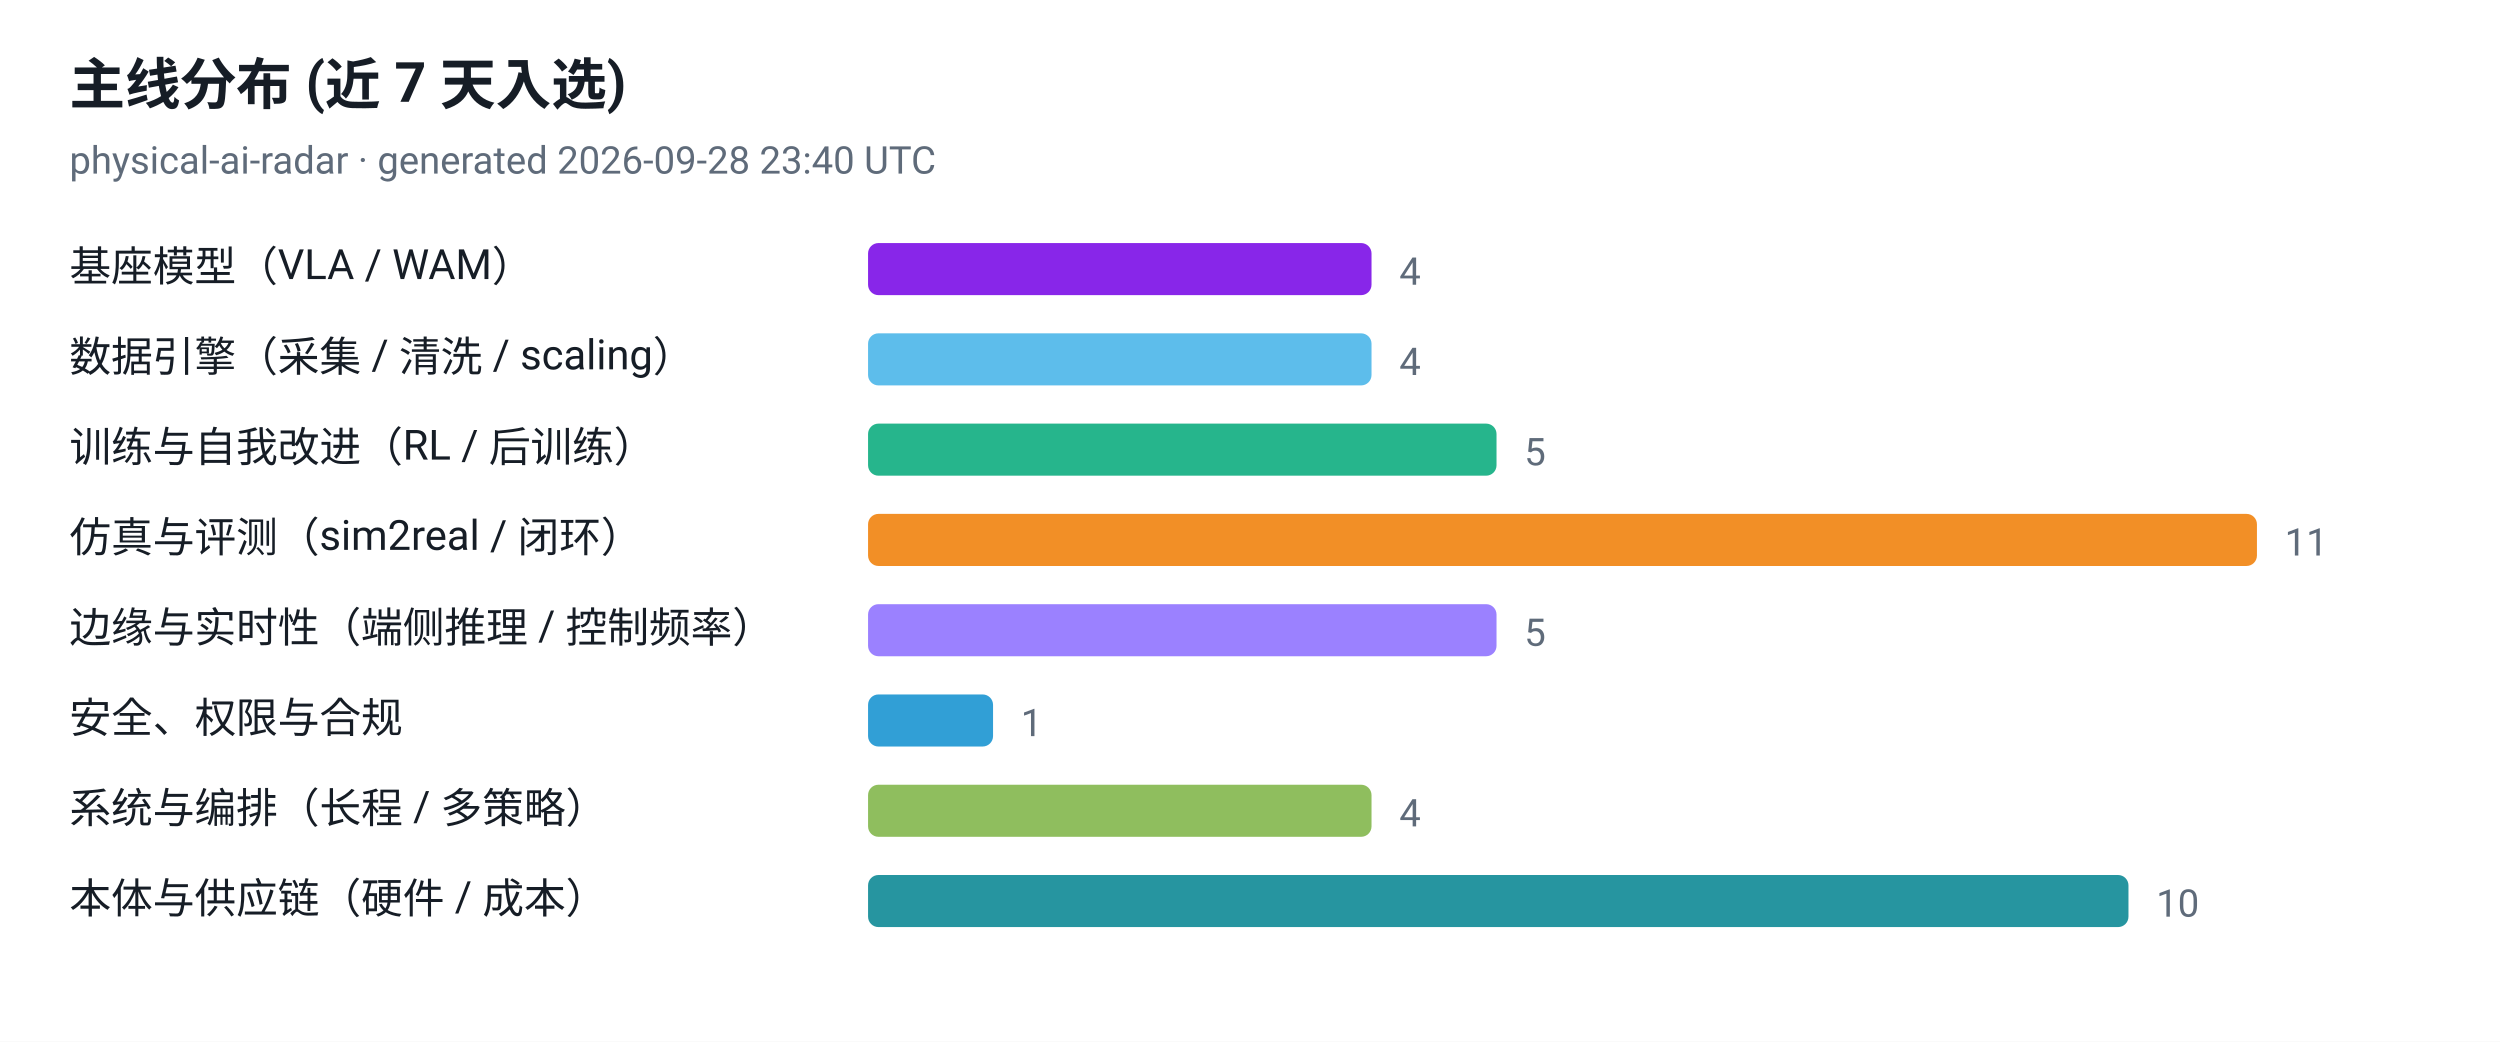
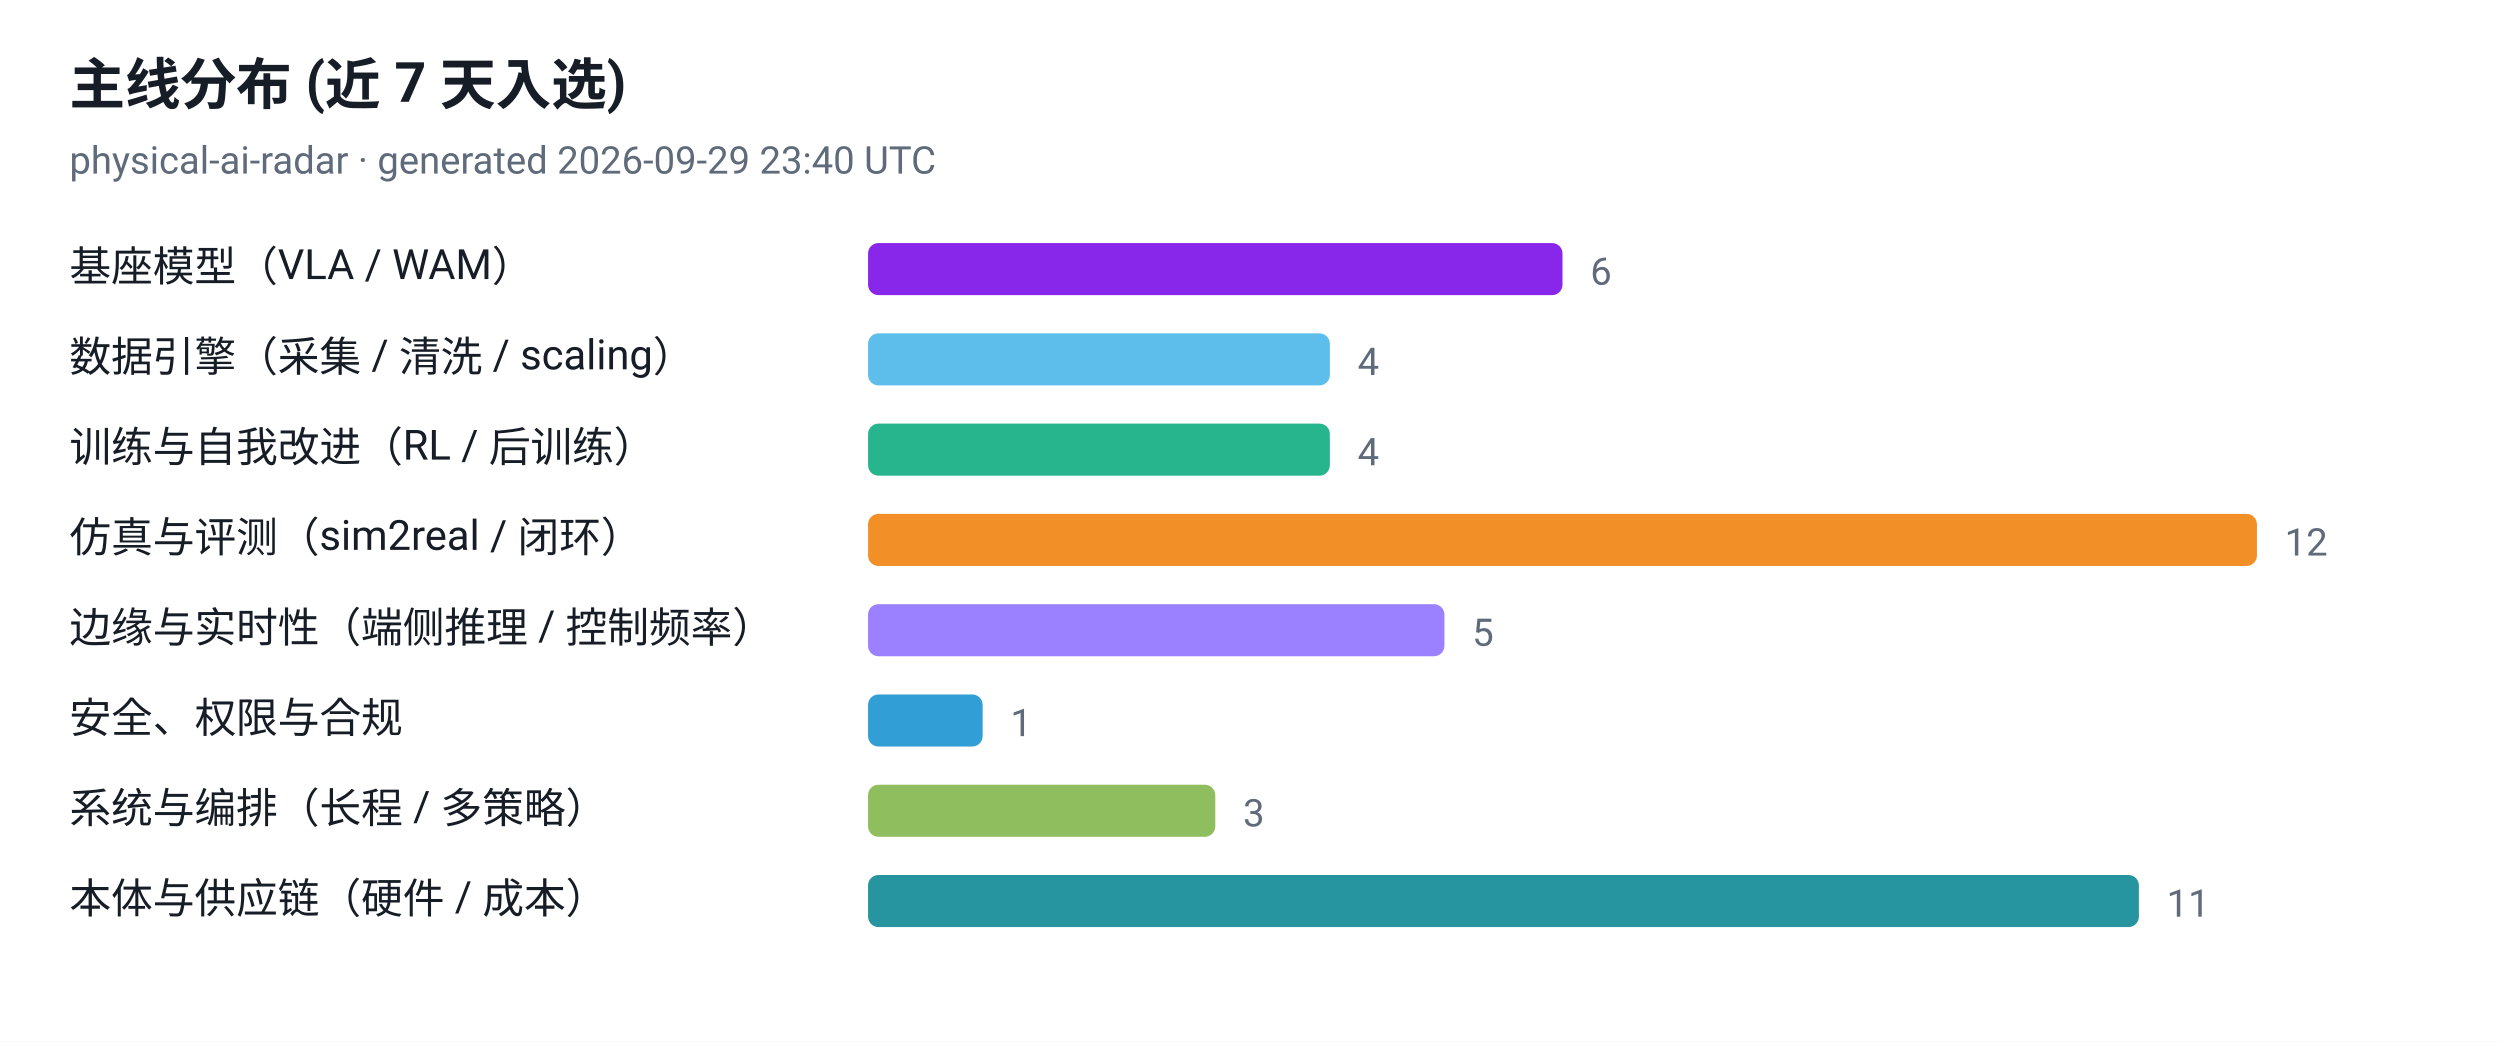
<svg xmlns="http://www.w3.org/2000/svg" viewBox="0 0 720 300" width="720" height="300" role="img" aria-label="主线分布 (近 7 天入选)">
  <style>
  .plate { fill: #ffffff }
  .ink { fill: #161d26 }
  .muted { fill: #5f6b7a }
  .grid { stroke: #e3e9ef }
  @media (prefers-color-scheme: dark) {
    .plate { fill: #0d1117 }
    .ink { fill: #e6edf3 }
    .muted { fill: #8b949e }
    .grid { stroke: #30363d }
  }
</style>
  <rect class="plate" width="720" height="300" />
  <text x="20" y="30" font-family="ui-sans-serif, -apple-system, 'Segoe UI', Roboto, Helvetica, Arial, sans-serif" font-size="16" font-weight="700" class="ink">主线分布 (近 7 天入选)</text>
-   <text x="20" y="50" font-family="ui-sans-serif, -apple-system, 'Segoe UI', Roboto, Helvetica, Arial, sans-serif" font-size="11" class="muted">physical-ai-radar · generated 2026-09-28 23:40 UTC</text>
+   <text x="20" y="50" font-family="ui-sans-serif, -apple-system, 'Segoe UI', Roboto, Helvetica, Arial, sans-serif" font-size="11" class="muted">physical-ai-radar · generated 2026-09-29 23:40 UTC</text>
  <text x="20" y="81" font-family="ui-sans-serif, -apple-system, 'Segoe UI', Roboto, Helvetica, Arial, sans-serif" font-size="12" class="ink">基座模型（VLA / WAM）</text>
-   <rect x="250" y="70" width="145" height="15" rx="3" fill="#7300e5" fill-opacity="0.85" />
-   <text x="403" y="82" font-family="ui-sans-serif, -apple-system, 'Segoe UI', Roboto, Helvetica, Arial, sans-serif" font-size="11" class="muted">4</text>
+   <rect x="250" y="70" width="200" height="15" rx="3" fill="#7300e5" fill-opacity="0.85" />
+   <text x="458" y="82" font-family="ui-sans-serif, -apple-system, 'Segoe UI', Roboto, Helvetica, Arial, sans-serif" font-size="11" class="muted">6</text>
  <text x="20" y="107" font-family="ui-sans-serif, -apple-system, 'Segoe UI', Roboto, Helvetica, Arial, sans-serif" font-size="12" class="ink">数据引擎（采集 / 清洗 / scaling）</text>
-   <rect x="250" y="96" width="145" height="15" rx="3" fill="#41b1e8" fill-opacity="0.85" />
-   <text x="403" y="108" font-family="ui-sans-serif, -apple-system, 'Segoe UI', Roboto, Helvetica, Arial, sans-serif" font-size="11" class="muted">4</text>
+   <rect x="250" y="96" width="133" height="15" rx="3" fill="#41b1e8" fill-opacity="0.85" />
+   <text x="391" y="108" font-family="ui-sans-serif, -apple-system, 'Segoe UI', Roboto, Helvetica, Arial, sans-serif" font-size="11" class="muted">4</text>
  <text x="20" y="133" font-family="ui-sans-serif, -apple-system, 'Segoe UI', Roboto, Helvetica, Arial, sans-serif" font-size="12" class="ink">训练与自我改进（RL / 后训练）</text>
-   <rect x="250" y="122" width="181" height="15" rx="3" fill="#00a878" fill-opacity="0.85" />
-   <text x="439" y="134" font-family="ui-sans-serif, -apple-system, 'Segoe UI', Roboto, Helvetica, Arial, sans-serif" font-size="11" class="muted">5</text>
+   <rect x="250" y="122" width="133" height="15" rx="3" fill="#00a878" fill-opacity="0.85" />
+   <text x="391" y="134" font-family="ui-sans-serif, -apple-system, 'Segoe UI', Roboto, Helvetica, Arial, sans-serif" font-size="11" class="muted">4</text>
  <text x="20" y="159" font-family="ui-sans-serif, -apple-system, 'Segoe UI', Roboto, Helvetica, Arial, sans-serif" font-size="12" class="ink">仿真与评测（sim2real / 闭环）</text>
  <rect x="250" y="148" width="400" height="15" rx="3" fill="#f07c00" fill-opacity="0.85" />
-   <text x="658" y="160" font-family="ui-sans-serif, -apple-system, 'Segoe UI', Roboto, Helvetica, Arial, sans-serif" font-size="11" class="muted">11</text>
+   <text x="658" y="160" font-family="ui-sans-serif, -apple-system, 'Segoe UI', Roboto, Helvetica, Arial, sans-serif" font-size="11" class="muted">12</text>
  <text x="20" y="185" font-family="ui-sans-serif, -apple-system, 'Segoe UI', Roboto, Helvetica, Arial, sans-serif" font-size="12" class="ink">边缘与实时性（端侧推理 / 控制频率）</text>
-   <rect x="250" y="174" width="181" height="15" rx="3" fill="#8a6bff" fill-opacity="0.85" />
-   <text x="439" y="186" font-family="ui-sans-serif, -apple-system, 'Segoe UI', Roboto, Helvetica, Arial, sans-serif" font-size="11" class="muted">5</text>
+   <rect x="250" y="174" width="166" height="15" rx="3" fill="#8a6bff" fill-opacity="0.85" />
+   <text x="424" y="186" font-family="ui-sans-serif, -apple-system, 'Segoe UI', Roboto, Helvetica, Arial, sans-serif" font-size="11" class="muted">5</text>
  <text x="20" y="211" font-family="ui-sans-serif, -apple-system, 'Segoe UI', Roboto, Helvetica, Arial, sans-serif" font-size="12" class="ink">安全、权限与合规</text>
-   <rect x="250" y="200" width="36" height="15" rx="3" fill="#0d8ecf" fill-opacity="0.85" />
-   <text x="294" y="212" font-family="ui-sans-serif, -apple-system, 'Segoe UI', Roboto, Helvetica, Arial, sans-serif" font-size="11" class="muted">1</text>
+   <rect x="250" y="200" width="33" height="15" rx="3" fill="#0d8ecf" fill-opacity="0.85" />
+   <text x="291" y="212" font-family="ui-sans-serif, -apple-system, 'Segoe UI', Roboto, Helvetica, Arial, sans-serif" font-size="11" class="muted">1</text>
  <text x="20" y="237" font-family="ui-sans-serif, -apple-system, 'Segoe UI', Roboto, Helvetica, Arial, sans-serif" font-size="12" class="ink">系统与编排（长程 / 多策略）</text>
-   <rect x="250" y="226" width="145" height="15" rx="3" fill="#7cb342" fill-opacity="0.85" />
-   <text x="403" y="238" font-family="ui-sans-serif, -apple-system, 'Segoe UI', Roboto, Helvetica, Arial, sans-serif" font-size="11" class="muted">4</text>
+   <rect x="250" y="226" width="100" height="15" rx="3" fill="#7cb342" fill-opacity="0.85" />
+   <text x="358" y="238" font-family="ui-sans-serif, -apple-system, 'Segoe UI', Roboto, Helvetica, Arial, sans-serif" font-size="11" class="muted">3</text>
  <text x="20" y="263" font-family="ui-sans-serif, -apple-system, 'Segoe UI', Roboto, Helvetica, Arial, sans-serif" font-size="12" class="ink">本体与供应链（硬件 / 成本）</text>
-   <rect x="250" y="252" width="363" height="15" rx="3" fill="#00838f" fill-opacity="0.85" />
-   <text x="621" y="264" font-family="ui-sans-serif, -apple-system, 'Segoe UI', Roboto, Helvetica, Arial, sans-serif" font-size="11" class="muted">10</text>
+   <rect x="250" y="252" width="366" height="15" rx="3" fill="#00838f" fill-opacity="0.85" />
+   <text x="624" y="264" font-family="ui-sans-serif, -apple-system, 'Segoe UI', Roboto, Helvetica, Arial, sans-serif" font-size="11" class="muted">11</text>
</svg>
